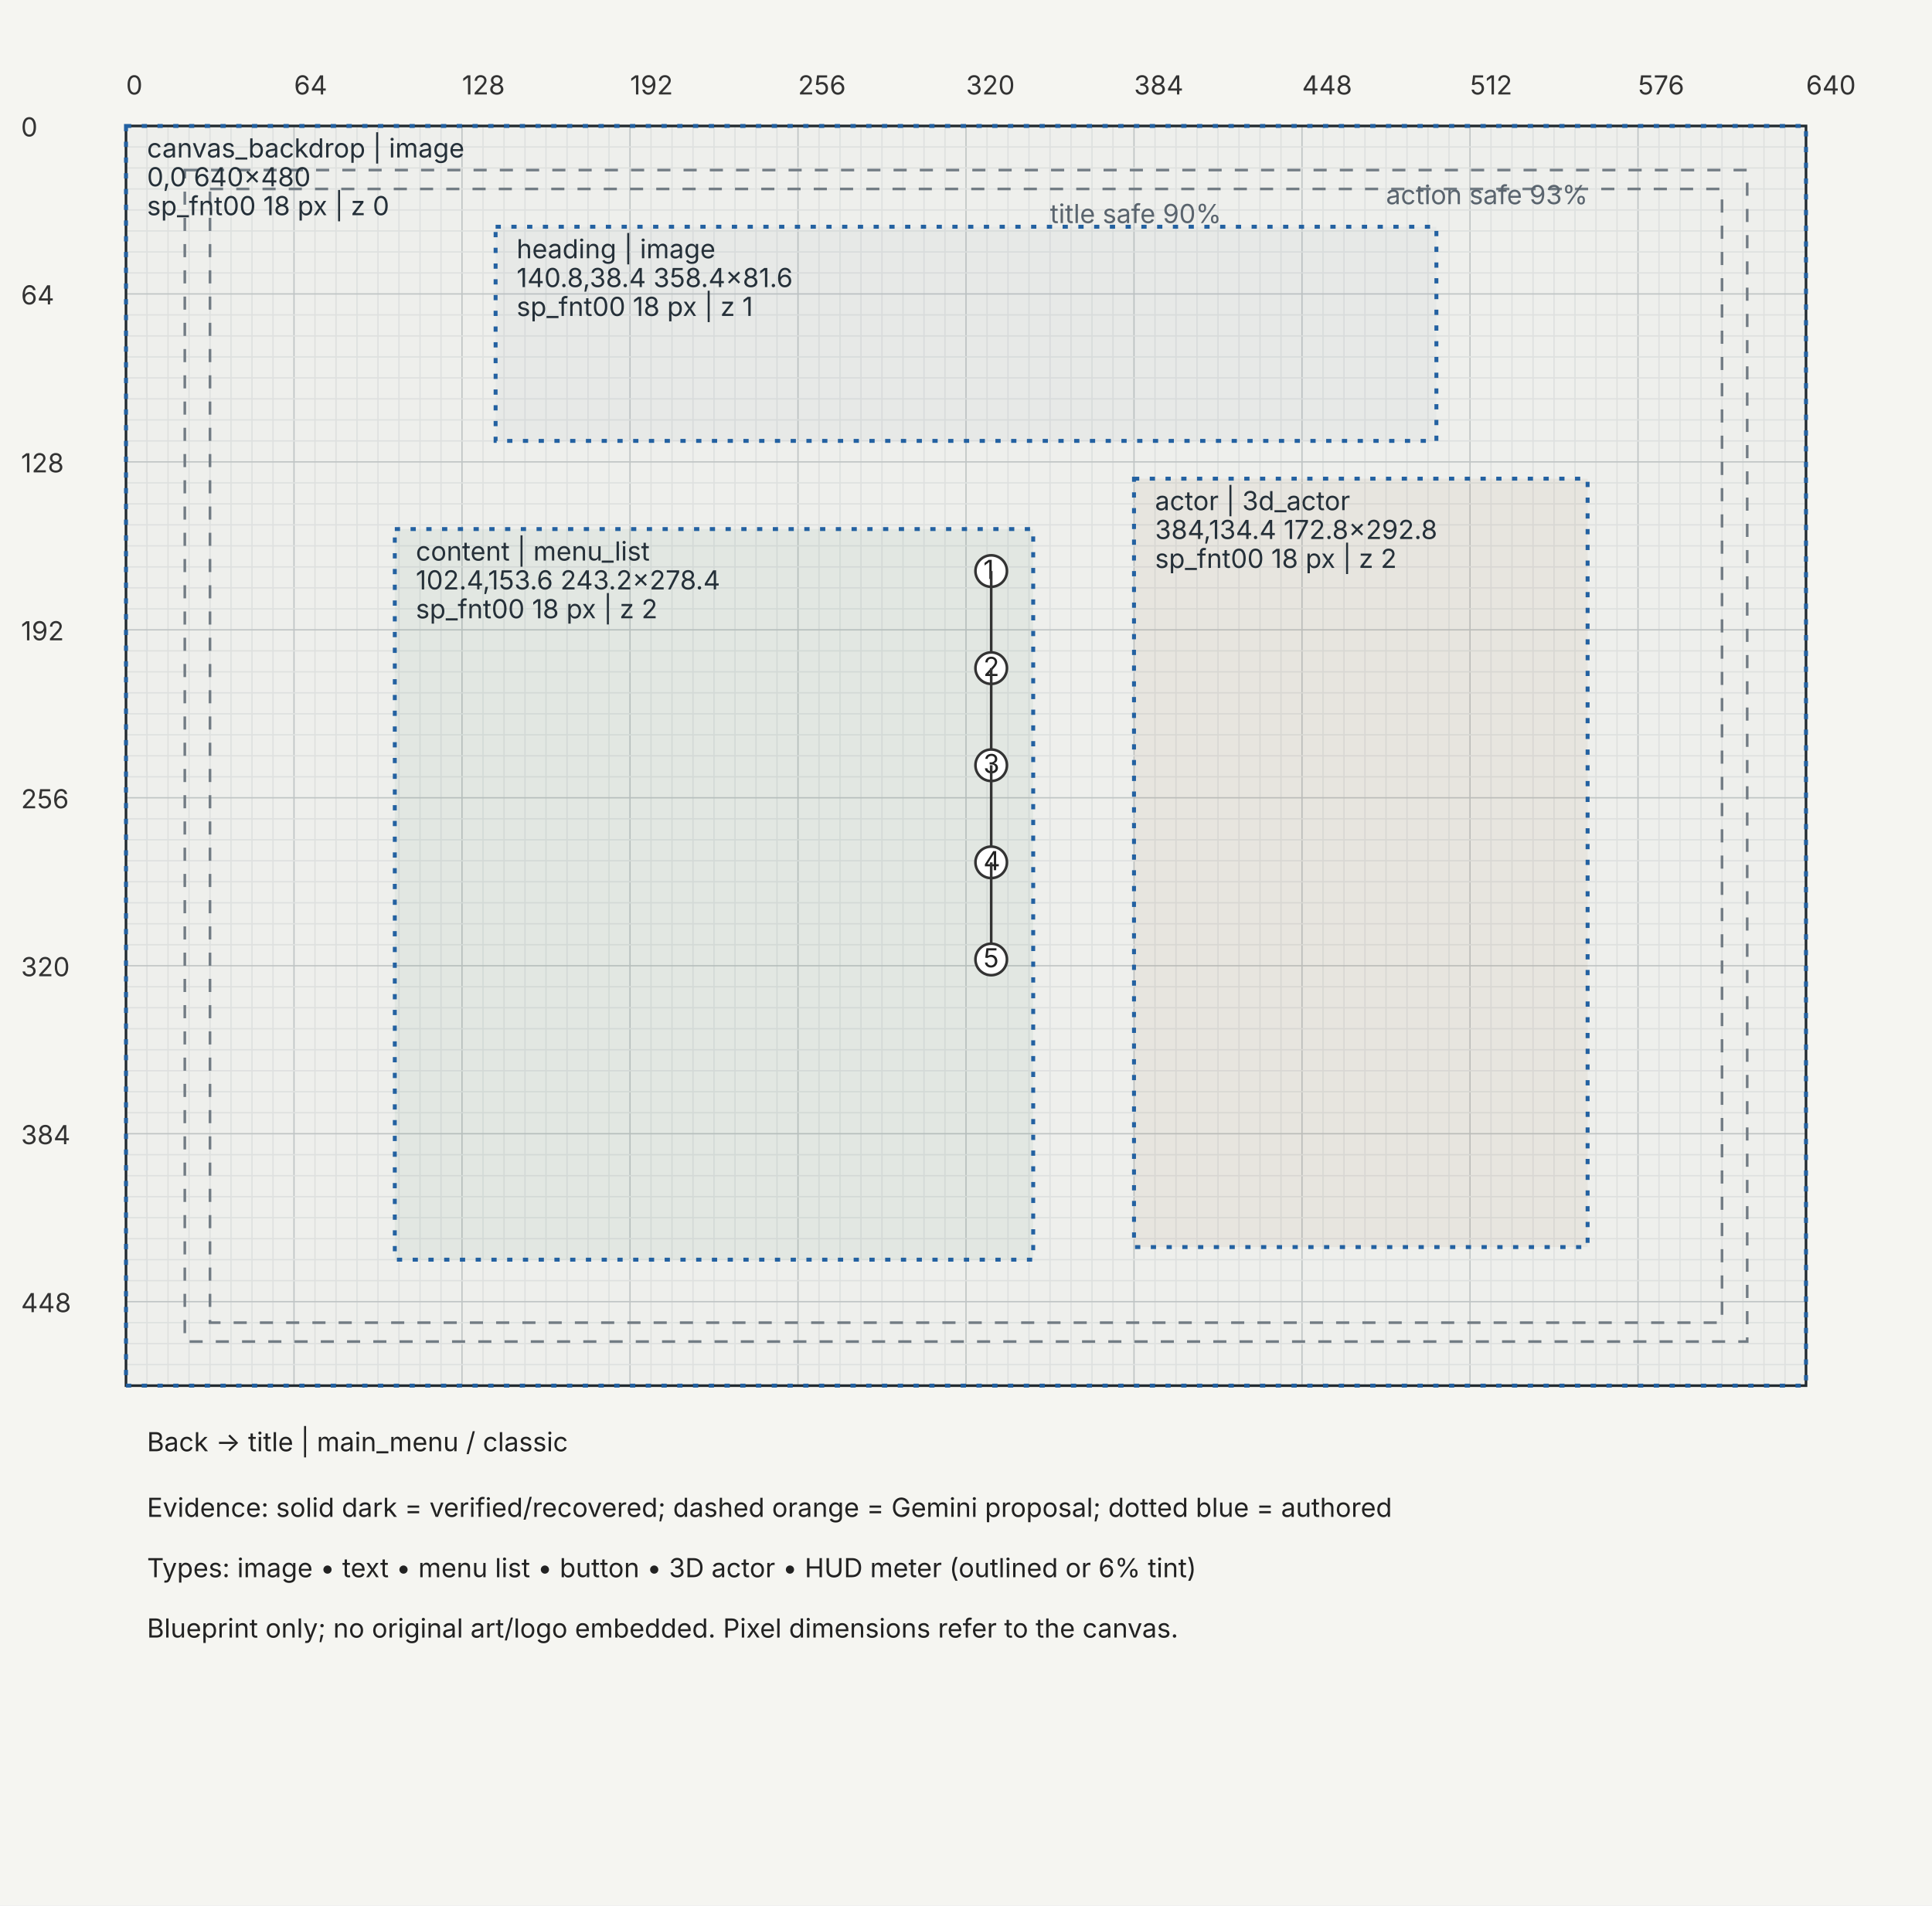
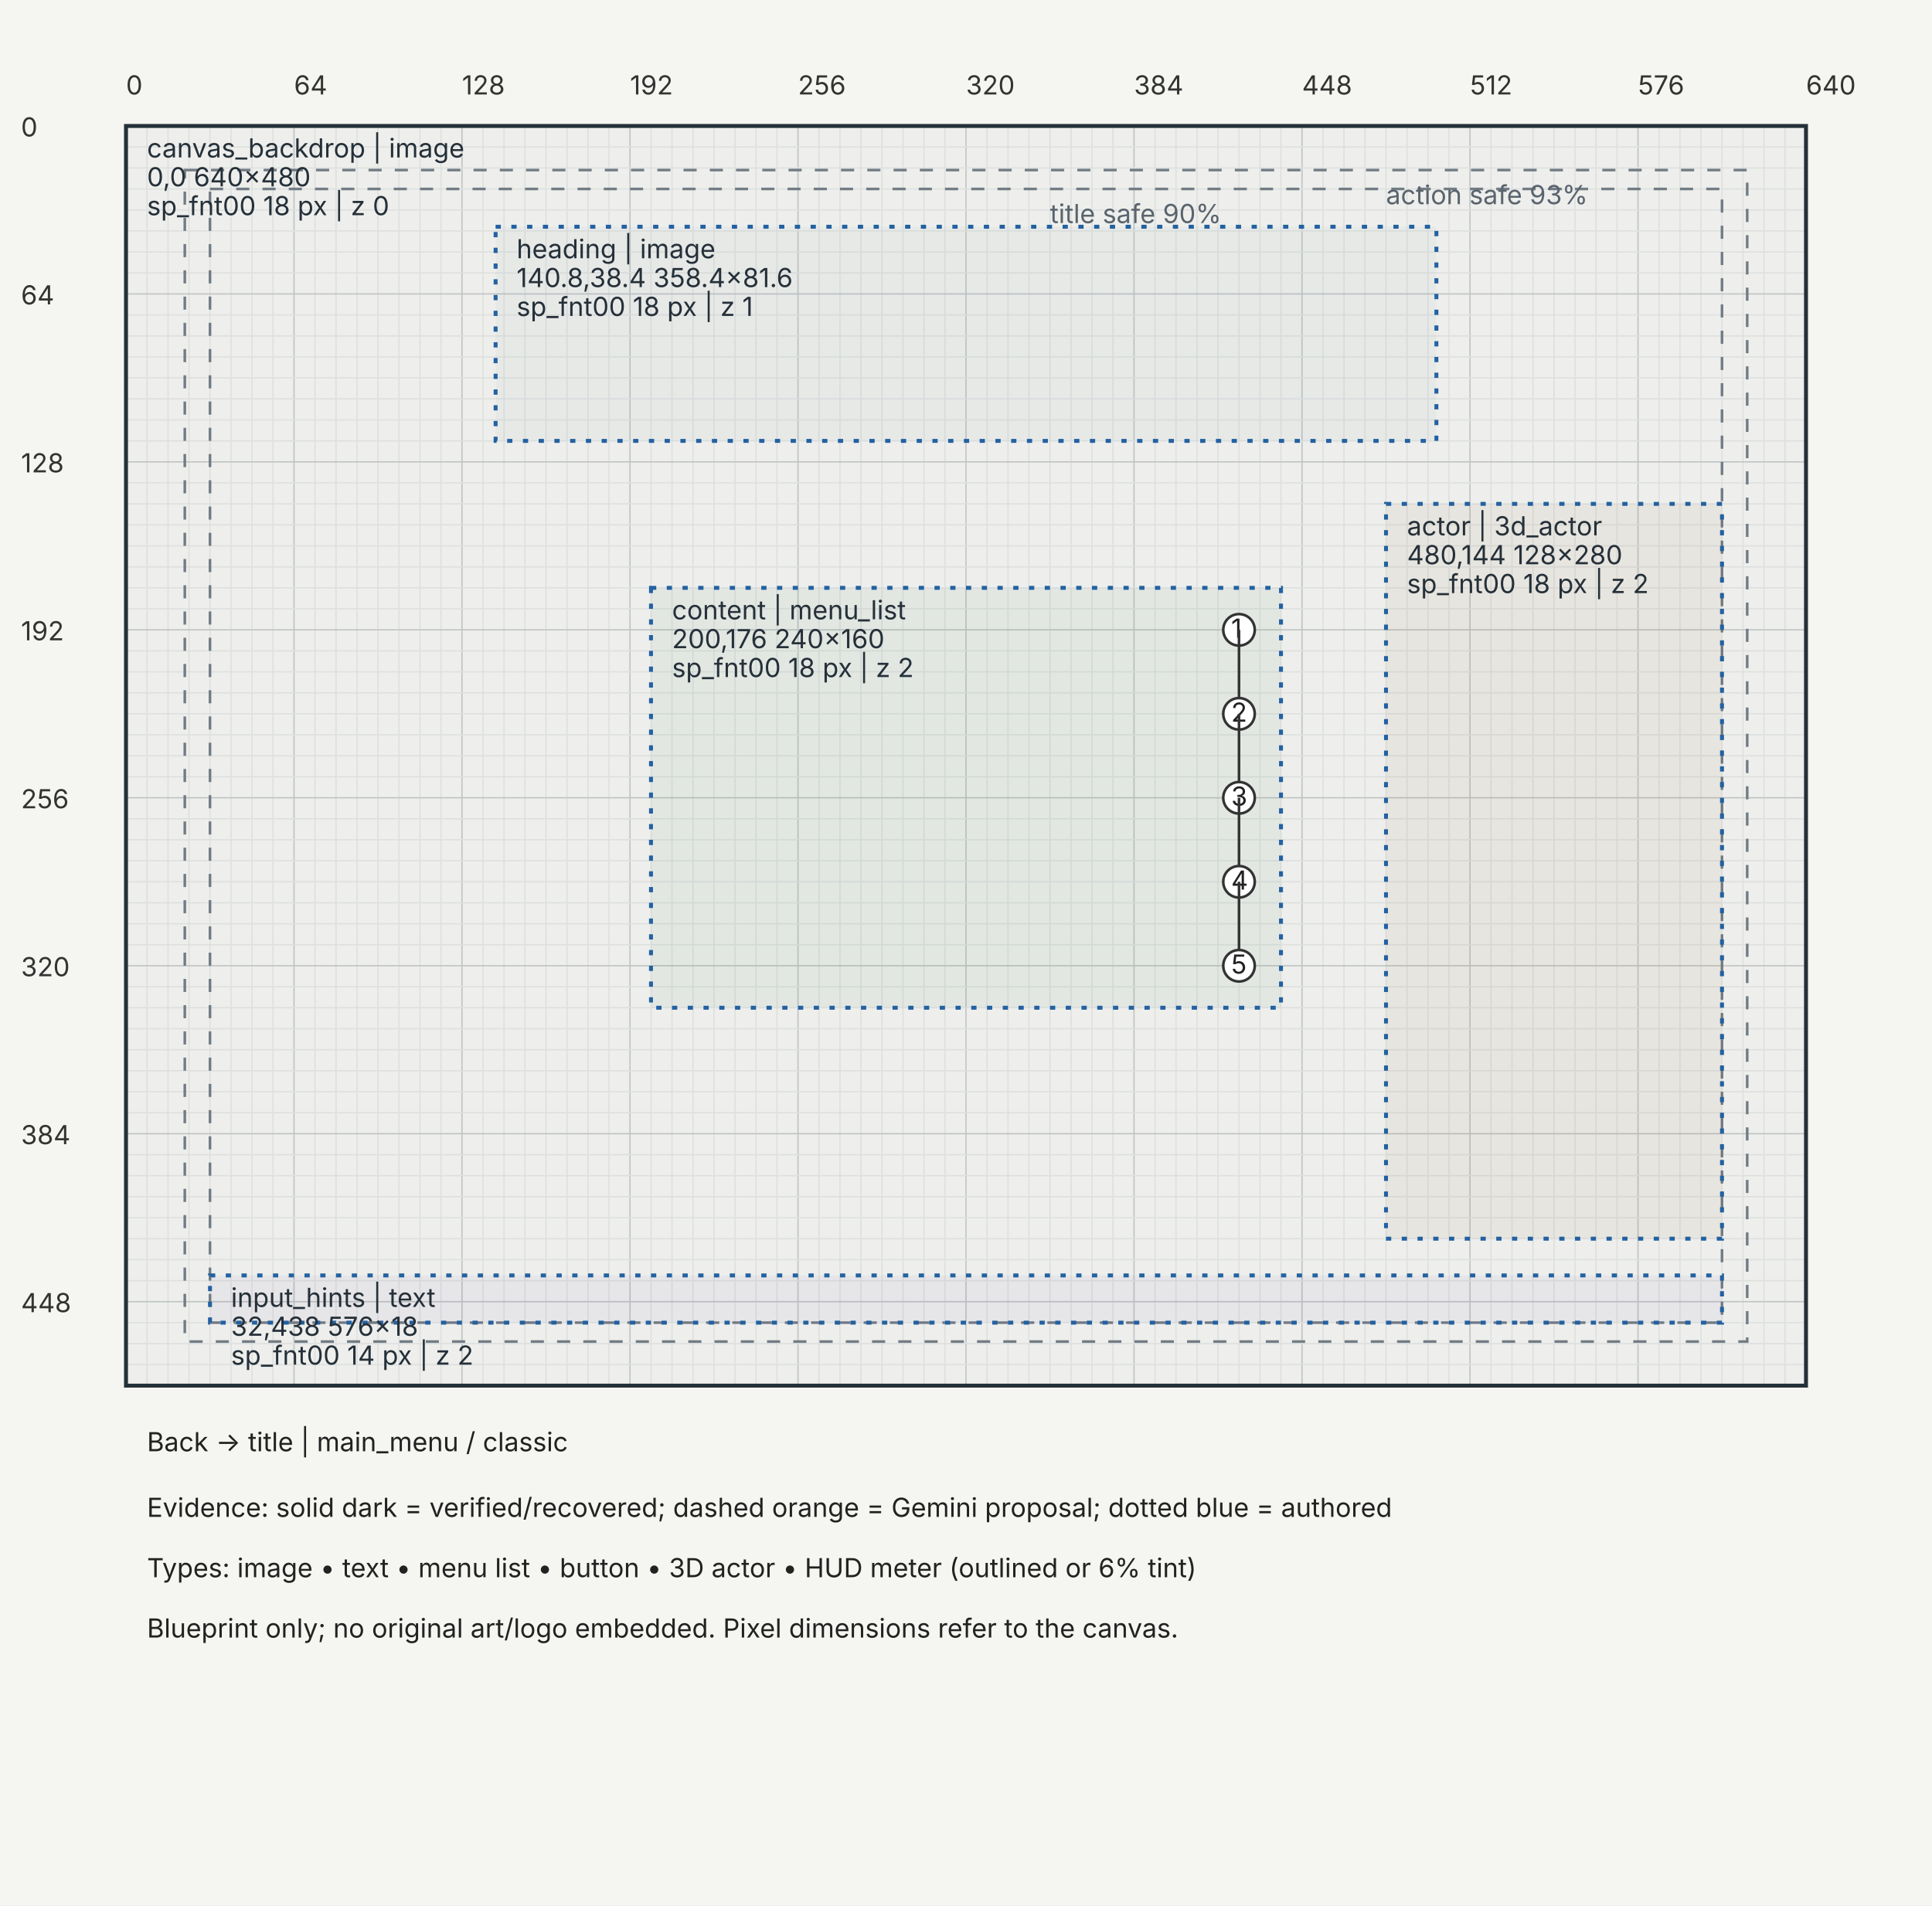
<svg xmlns="http://www.w3.org/2000/svg" width="736" height="726" viewBox="0 0 736 726">
  <rect width="100%" height="100%" fill="#f5f5f1" />
  <defs>
    <marker id="arrow" markerWidth="6" markerHeight="6" refX="5" refY="3" orient="auto">
      <path d="M0,0 L6,3 L0,6" fill="#333" />
    </marker>
  </defs>
  <g transform="translate(48,48)" font-family="Segoe UI,Inter,sans-serif" font-size="10">
    <path d="M0,0 V480" stroke="#c4c8c7" stroke-width="0.5" />
    <path d="M8,0 V480" stroke="#e4e6e3" stroke-width="0.5" />
    <path d="M16,0 V480" stroke="#e4e6e3" stroke-width="0.5" />
    <path d="M24,0 V480" stroke="#e4e6e3" stroke-width="0.5" />
    <path d="M32,0 V480" stroke="#e4e6e3" stroke-width="0.5" />
    <path d="M40,0 V480" stroke="#e4e6e3" stroke-width="0.5" />
    <path d="M48,0 V480" stroke="#e4e6e3" stroke-width="0.5" />
    <path d="M56,0 V480" stroke="#e4e6e3" stroke-width="0.5" />
    <path d="M64,0 V480" stroke="#c4c8c7" stroke-width="0.5" />
    <path d="M72,0 V480" stroke="#e4e6e3" stroke-width="0.5" />
    <path d="M80,0 V480" stroke="#e4e6e3" stroke-width="0.5" />
    <path d="M88,0 V480" stroke="#e4e6e3" stroke-width="0.5" />
    <path d="M96,0 V480" stroke="#e4e6e3" stroke-width="0.5" />
    <path d="M104,0 V480" stroke="#e4e6e3" stroke-width="0.5" />
    <path d="M112,0 V480" stroke="#e4e6e3" stroke-width="0.5" />
    <path d="M120,0 V480" stroke="#e4e6e3" stroke-width="0.5" />
    <path d="M128,0 V480" stroke="#c4c8c7" stroke-width="0.5" />
    <path d="M136,0 V480" stroke="#e4e6e3" stroke-width="0.5" />
    <path d="M144,0 V480" stroke="#e4e6e3" stroke-width="0.5" />
    <path d="M152,0 V480" stroke="#e4e6e3" stroke-width="0.5" />
    <path d="M160,0 V480" stroke="#e4e6e3" stroke-width="0.5" />
    <path d="M168,0 V480" stroke="#e4e6e3" stroke-width="0.5" />
    <path d="M176,0 V480" stroke="#e4e6e3" stroke-width="0.5" />
    <path d="M184,0 V480" stroke="#e4e6e3" stroke-width="0.5" />
    <path d="M192,0 V480" stroke="#c4c8c7" stroke-width="0.5" />
    <path d="M200,0 V480" stroke="#e4e6e3" stroke-width="0.5" />
    <path d="M208,0 V480" stroke="#e4e6e3" stroke-width="0.5" />
    <path d="M216,0 V480" stroke="#e4e6e3" stroke-width="0.5" />
    <path d="M224,0 V480" stroke="#e4e6e3" stroke-width="0.5" />
    <path d="M232,0 V480" stroke="#e4e6e3" stroke-width="0.5" />
    <path d="M240,0 V480" stroke="#e4e6e3" stroke-width="0.5" />
    <path d="M248,0 V480" stroke="#e4e6e3" stroke-width="0.5" />
    <path d="M256,0 V480" stroke="#c4c8c7" stroke-width="0.5" />
    <path d="M264,0 V480" stroke="#e4e6e3" stroke-width="0.5" />
    <path d="M272,0 V480" stroke="#e4e6e3" stroke-width="0.5" />
    <path d="M280,0 V480" stroke="#e4e6e3" stroke-width="0.5" />
    <path d="M288,0 V480" stroke="#e4e6e3" stroke-width="0.5" />
    <path d="M296,0 V480" stroke="#e4e6e3" stroke-width="0.5" />
    <path d="M304,0 V480" stroke="#e4e6e3" stroke-width="0.5" />
    <path d="M312,0 V480" stroke="#e4e6e3" stroke-width="0.5" />
    <path d="M320,0 V480" stroke="#c4c8c7" stroke-width="0.5" />
    <path d="M328,0 V480" stroke="#e4e6e3" stroke-width="0.5" />
    <path d="M336,0 V480" stroke="#e4e6e3" stroke-width="0.5" />
    <path d="M344,0 V480" stroke="#e4e6e3" stroke-width="0.5" />
    <path d="M352,0 V480" stroke="#e4e6e3" stroke-width="0.5" />
    <path d="M360,0 V480" stroke="#e4e6e3" stroke-width="0.5" />
    <path d="M368,0 V480" stroke="#e4e6e3" stroke-width="0.5" />
    <path d="M376,0 V480" stroke="#e4e6e3" stroke-width="0.5" />
    <path d="M384,0 V480" stroke="#c4c8c7" stroke-width="0.5" />
    <path d="M392,0 V480" stroke="#e4e6e3" stroke-width="0.5" />
    <path d="M400,0 V480" stroke="#e4e6e3" stroke-width="0.5" />
    <path d="M408,0 V480" stroke="#e4e6e3" stroke-width="0.5" />
    <path d="M416,0 V480" stroke="#e4e6e3" stroke-width="0.5" />
    <path d="M424,0 V480" stroke="#e4e6e3" stroke-width="0.5" />
    <path d="M432,0 V480" stroke="#e4e6e3" stroke-width="0.5" />
    <path d="M440,0 V480" stroke="#e4e6e3" stroke-width="0.5" />
    <path d="M448,0 V480" stroke="#c4c8c7" stroke-width="0.5" />
    <path d="M456,0 V480" stroke="#e4e6e3" stroke-width="0.5" />
    <path d="M464,0 V480" stroke="#e4e6e3" stroke-width="0.5" />
    <path d="M472,0 V480" stroke="#e4e6e3" stroke-width="0.5" />
    <path d="M480,0 V480" stroke="#e4e6e3" stroke-width="0.5" />
    <path d="M488,0 V480" stroke="#e4e6e3" stroke-width="0.5" />
    <path d="M496,0 V480" stroke="#e4e6e3" stroke-width="0.5" />
    <path d="M504,0 V480" stroke="#e4e6e3" stroke-width="0.5" />
    <path d="M512,0 V480" stroke="#c4c8c7" stroke-width="0.5" />
    <path d="M520,0 V480" stroke="#e4e6e3" stroke-width="0.5" />
    <path d="M528,0 V480" stroke="#e4e6e3" stroke-width="0.5" />
    <path d="M536,0 V480" stroke="#e4e6e3" stroke-width="0.5" />
    <path d="M544,0 V480" stroke="#e4e6e3" stroke-width="0.5" />
    <path d="M552,0 V480" stroke="#e4e6e3" stroke-width="0.5" />
    <path d="M560,0 V480" stroke="#e4e6e3" stroke-width="0.5" />
    <path d="M568,0 V480" stroke="#e4e6e3" stroke-width="0.5" />
    <path d="M576,0 V480" stroke="#c4c8c7" stroke-width="0.5" />
    <path d="M584,0 V480" stroke="#e4e6e3" stroke-width="0.5" />
    <path d="M592,0 V480" stroke="#e4e6e3" stroke-width="0.5" />
    <path d="M600,0 V480" stroke="#e4e6e3" stroke-width="0.5" />
    <path d="M608,0 V480" stroke="#e4e6e3" stroke-width="0.5" />
    <path d="M616,0 V480" stroke="#e4e6e3" stroke-width="0.5" />
    <path d="M624,0 V480" stroke="#e4e6e3" stroke-width="0.5" />
    <path d="M632,0 V480" stroke="#e4e6e3" stroke-width="0.5" />
    <path d="M640,0 V480" stroke="#c4c8c7" stroke-width="0.5" />
    <path d="M0,0 H640" stroke="#c4c8c7" stroke-width="0.5" />
    <path d="M0,8 H640" stroke="#e4e6e3" stroke-width="0.5" />
    <path d="M0,16 H640" stroke="#e4e6e3" stroke-width="0.5" />
    <path d="M0,24 H640" stroke="#e4e6e3" stroke-width="0.5" />
    <path d="M0,32 H640" stroke="#e4e6e3" stroke-width="0.5" />
    <path d="M0,40 H640" stroke="#e4e6e3" stroke-width="0.5" />
    <path d="M0,48 H640" stroke="#e4e6e3" stroke-width="0.5" />
    <path d="M0,56 H640" stroke="#e4e6e3" stroke-width="0.5" />
    <path d="M0,64 H640" stroke="#c4c8c7" stroke-width="0.5" />
    <path d="M0,72 H640" stroke="#e4e6e3" stroke-width="0.5" />
    <path d="M0,80 H640" stroke="#e4e6e3" stroke-width="0.5" />
    <path d="M0,88 H640" stroke="#e4e6e3" stroke-width="0.5" />
    <path d="M0,96 H640" stroke="#e4e6e3" stroke-width="0.5" />
    <path d="M0,104 H640" stroke="#e4e6e3" stroke-width="0.5" />
    <path d="M0,112 H640" stroke="#e4e6e3" stroke-width="0.5" />
    <path d="M0,120 H640" stroke="#e4e6e3" stroke-width="0.5" />
    <path d="M0,128 H640" stroke="#c4c8c7" stroke-width="0.5" />
    <path d="M0,136 H640" stroke="#e4e6e3" stroke-width="0.5" />
    <path d="M0,144 H640" stroke="#e4e6e3" stroke-width="0.5" />
    <path d="M0,152 H640" stroke="#e4e6e3" stroke-width="0.5" />
    <path d="M0,160 H640" stroke="#e4e6e3" stroke-width="0.5" />
    <path d="M0,168 H640" stroke="#e4e6e3" stroke-width="0.5" />
    <path d="M0,176 H640" stroke="#e4e6e3" stroke-width="0.5" />
    <path d="M0,184 H640" stroke="#e4e6e3" stroke-width="0.5" />
    <path d="M0,192 H640" stroke="#c4c8c7" stroke-width="0.5" />
    <path d="M0,200 H640" stroke="#e4e6e3" stroke-width="0.5" />
    <path d="M0,208 H640" stroke="#e4e6e3" stroke-width="0.5" />
    <path d="M0,216 H640" stroke="#e4e6e3" stroke-width="0.5" />
    <path d="M0,224 H640" stroke="#e4e6e3" stroke-width="0.5" />
    <path d="M0,232 H640" stroke="#e4e6e3" stroke-width="0.5" />
    <path d="M0,240 H640" stroke="#e4e6e3" stroke-width="0.5" />
    <path d="M0,248 H640" stroke="#e4e6e3" stroke-width="0.5" />
    <path d="M0,256 H640" stroke="#c4c8c7" stroke-width="0.5" />
    <path d="M0,264 H640" stroke="#e4e6e3" stroke-width="0.5" />
    <path d="M0,272 H640" stroke="#e4e6e3" stroke-width="0.5" />
    <path d="M0,280 H640" stroke="#e4e6e3" stroke-width="0.5" />
    <path d="M0,288 H640" stroke="#e4e6e3" stroke-width="0.5" />
    <path d="M0,296 H640" stroke="#e4e6e3" stroke-width="0.5" />
    <path d="M0,304 H640" stroke="#e4e6e3" stroke-width="0.5" />
    <path d="M0,312 H640" stroke="#e4e6e3" stroke-width="0.5" />
    <path d="M0,320 H640" stroke="#c4c8c7" stroke-width="0.5" />
    <path d="M0,328 H640" stroke="#e4e6e3" stroke-width="0.5" />
    <path d="M0,336 H640" stroke="#e4e6e3" stroke-width="0.5" />
    <path d="M0,344 H640" stroke="#e4e6e3" stroke-width="0.5" />
    <path d="M0,352 H640" stroke="#e4e6e3" stroke-width="0.5" />
    <path d="M0,360 H640" stroke="#e4e6e3" stroke-width="0.5" />
    <path d="M0,368 H640" stroke="#e4e6e3" stroke-width="0.5" />
    <path d="M0,376 H640" stroke="#e4e6e3" stroke-width="0.5" />
    <path d="M0,384 H640" stroke="#c4c8c7" stroke-width="0.5" />
    <path d="M0,392 H640" stroke="#e4e6e3" stroke-width="0.5" />
    <path d="M0,400 H640" stroke="#e4e6e3" stroke-width="0.5" />
    <path d="M0,408 H640" stroke="#e4e6e3" stroke-width="0.5" />
    <path d="M0,416 H640" stroke="#e4e6e3" stroke-width="0.5" />
    <path d="M0,424 H640" stroke="#e4e6e3" stroke-width="0.5" />
    <path d="M0,432 H640" stroke="#e4e6e3" stroke-width="0.5" />
    <path d="M0,440 H640" stroke="#e4e6e3" stroke-width="0.5" />
    <path d="M0,448 H640" stroke="#c4c8c7" stroke-width="0.5" />
    <path d="M0,456 H640" stroke="#e4e6e3" stroke-width="0.5" />
    <path d="M0,464 H640" stroke="#e4e6e3" stroke-width="0.5" />
    <path d="M0,472 H640" stroke="#e4e6e3" stroke-width="0.5" />
    <path d="M0,480 H640" stroke="#e4e6e3" stroke-width="0.5" />
    <text x="0" y="-12" fill="#333">0</text>
    <text x="64" y="-12" fill="#333">64</text>
    <text x="128" y="-12" fill="#333">128</text>
    <text x="192" y="-12" fill="#333">192</text>
    <text x="256" y="-12" fill="#333">256</text>
    <text x="320" y="-12" fill="#333">320</text>
    <text x="384" y="-12" fill="#333">384</text>
    <text x="448" y="-12" fill="#333">448</text>
    <text x="512" y="-12" fill="#333">512</text>
    <text x="576" y="-12" fill="#333">576</text>
    <text x="640" y="-12" fill="#333">640</text>
    <text x="-40" y="4" fill="#333">0</text>
    <text x="-40" y="68" fill="#333">64</text>
    <text x="-40" y="132" fill="#333">128</text>
    <text x="-40" y="196" fill="#333">192</text>
    <text x="-40" y="260" fill="#333">256</text>
    <text x="-40" y="324" fill="#333">320</text>
    <text x="-40" y="388" fill="#333">384</text>
    <text x="-40" y="452" fill="#333">448</text>
    <rect width="640" height="480" fill="none" stroke="#20282e" />
    <rect x="32" y="24" width="576" height="432" fill="none" stroke="#727b83" stroke-dasharray="5 5" />
    <text x="352" y="37" fill="#58626b">title safe 90%</text>
    <rect x="22.4" y="16.8" width="595.2" height="446.4" fill="none" stroke="#727b83" stroke-dasharray="5 5" />
    <text x="480" y="29.8" fill="#58626b">action safe 93%</text>
    <g>
-       <rect x="0" y="0" width="640" height="480" fill="#7c8c97" fill-opacity="0.06" stroke="#2361a1" stroke-width="1.5" stroke-dasharray="2 4" />
+       <rect x="0" y="0" width="640" height="480" fill="#7c8c97" fill-opacity="0.06" stroke="#243139" stroke-width="1.5" stroke-dasharray="" />
      <text x="8" y="12" fill="#253039">canvas_backdrop | image</text>
      <text x="8" y="23" fill="#253039">0,0 640×480</text>
      <text x="8" y="34" fill="#253039">sp_fnt00 18 px | z 0</text>
    </g>
    <g>
      <rect x="140.8" y="38.4" width="358.4" height="81.6" fill="#7c8c97" fill-opacity="0.06" stroke="#2361a1" stroke-width="1.5" stroke-dasharray="2 4" />
      <text x="148.8" y="50.4" fill="#253039">heading | image</text>
      <text x="148.8" y="61.4" fill="#253039">140.8,38.4 358.4×81.6</text>
      <text x="148.8" y="72.4" fill="#253039">sp_fnt00 18 px | z 1</text>
    </g>
    <g>
-       <rect x="102.4" y="153.6" width="243.2" height="278.4" fill="#296b4f" fill-opacity="0.06" stroke="#2361a1" stroke-width="1.5" stroke-dasharray="2 4" />
-       <text x="110.4" y="165.6" fill="#253039">content | menu_list</text>
-       <text x="110.4" y="176.6" fill="#253039">102.4,153.6 243.2×278.4</text>
-       <text x="110.4" y="187.6" fill="#253039">sp_fnt00 18 px | z 2</text>
-     </g>
-     <g>
-       <rect x="384.0" y="134.4" width="172.8" height="292.8" fill="#775020" fill-opacity="0.06" stroke="#2361a1" stroke-width="1.5" stroke-dasharray="2 4" />
-       <text x="392.0" y="146.4" fill="#253039">actor | 3d_actor</text>
-       <text x="392.0" y="157.4" fill="#253039">384,134.4 172.8×292.8</text>
-       <text x="392.0" y="168.4" fill="#253039">sp_fnt00 18 px | z 2</text>
-     </g>
-     <circle cx="329.6" cy="169.6" r="6" fill="#fff" stroke="#333" />
-     <text x="326.6" y="172.6" fill="#222">1</text>
-     <path d="M329.6,169.6 L329.6,206.6" stroke="#333" marker-end="url(#arrow)" />
-     <circle cx="329.6" cy="206.6" r="6" fill="#fff" stroke="#333" />
-     <text x="326.6" y="209.6" fill="#222">2</text>
-     <path d="M329.6,206.6 L329.6,243.6" stroke="#333" marker-end="url(#arrow)" />
-     <circle cx="329.6" cy="243.6" r="6" fill="#fff" stroke="#333" />
-     <text x="326.6" y="246.6" fill="#222">3</text>
-     <path d="M329.6,243.6 L329.6,280.6" stroke="#333" marker-end="url(#arrow)" />
-     <circle cx="329.6" cy="280.6" r="6" fill="#fff" stroke="#333" />
-     <text x="326.6" y="283.6" fill="#222">4</text>
-     <path d="M329.6,280.6 L329.6,317.6" stroke="#333" marker-end="url(#arrow)" />
-     <circle cx="329.6" cy="317.6" r="6" fill="#fff" stroke="#333" />
-     <text x="326.6" y="320.6" fill="#222">5</text>
+       <rect x="200" y="176" width="240" height="160" fill="#296b4f" fill-opacity="0.06" stroke="#2361a1" stroke-width="1.5" stroke-dasharray="2 4" />
+       <text x="208" y="188" fill="#253039">content | menu_list</text>
+       <text x="208" y="199" fill="#253039">200,176 240×160</text>
+       <text x="208" y="210" fill="#253039">sp_fnt00 18 px | z 2</text>
+     </g>
+     <g>
+       <rect x="480" y="144" width="128" height="280" fill="#775020" fill-opacity="0.06" stroke="#2361a1" stroke-width="1.5" stroke-dasharray="2 4" />
+       <text x="488" y="156" fill="#253039">actor | 3d_actor</text>
+       <text x="488" y="167" fill="#253039">480,144 128×280</text>
+       <text x="488" y="178" fill="#253039">sp_fnt00 18 px | z 2</text>
+     </g>
+     <g>
+       <rect x="32" y="438" width="576" height="18" fill="#6651a5" fill-opacity="0.06" stroke="#2361a1" stroke-width="1.5" stroke-dasharray="2 4" />
+       <text x="40" y="450" fill="#253039">input_hints | text</text>
+       <text x="40" y="461" fill="#253039">32,438 576×18</text>
+       <text x="40" y="472" fill="#253039">sp_fnt00 14 px | z 2</text>
+     </g>
+     <circle cx="424" cy="192.0" r="6" fill="#fff" stroke="#333" />
+     <text x="421" y="195.0" fill="#222">1</text>
+     <path d="M424,192.0 L424,224.0" stroke="#333" marker-end="url(#arrow)" />
+     <circle cx="424" cy="224.0" r="6" fill="#fff" stroke="#333" />
+     <text x="421" y="227.0" fill="#222">2</text>
+     <path d="M424,224.0 L424,256.0" stroke="#333" marker-end="url(#arrow)" />
+     <circle cx="424" cy="256.0" r="6" fill="#fff" stroke="#333" />
+     <text x="421" y="259.0" fill="#222">3</text>
+     <path d="M424,256.0 L424,288.0" stroke="#333" marker-end="url(#arrow)" />
+     <circle cx="424" cy="288.0" r="6" fill="#fff" stroke="#333" />
+     <text x="421" y="291.0" fill="#222">4</text>
+     <path d="M424,288.0 L424,320.0" stroke="#333" marker-end="url(#arrow)" />
+     <circle cx="424" cy="320.0" r="6" fill="#fff" stroke="#333" />
+     <text x="421" y="323.0" fill="#222">5</text>
    <text x="8" y="505" fill="#222">Back → title | main_menu / classic</text>
    <text x="8" y="530" fill="#222">Evidence: solid dark = verified/recovered; dashed orange = Gemini proposal; dotted blue = authored</text>
    <text x="8" y="553" fill="#222">Types: image • text • menu list • button • 3D actor • HUD meter (outlined or 6% tint)</text>
    <text x="8" y="576" fill="#222">Blueprint only; no original art/logo embedded. Pixel dimensions refer to the canvas.</text>
  </g>
</svg>
